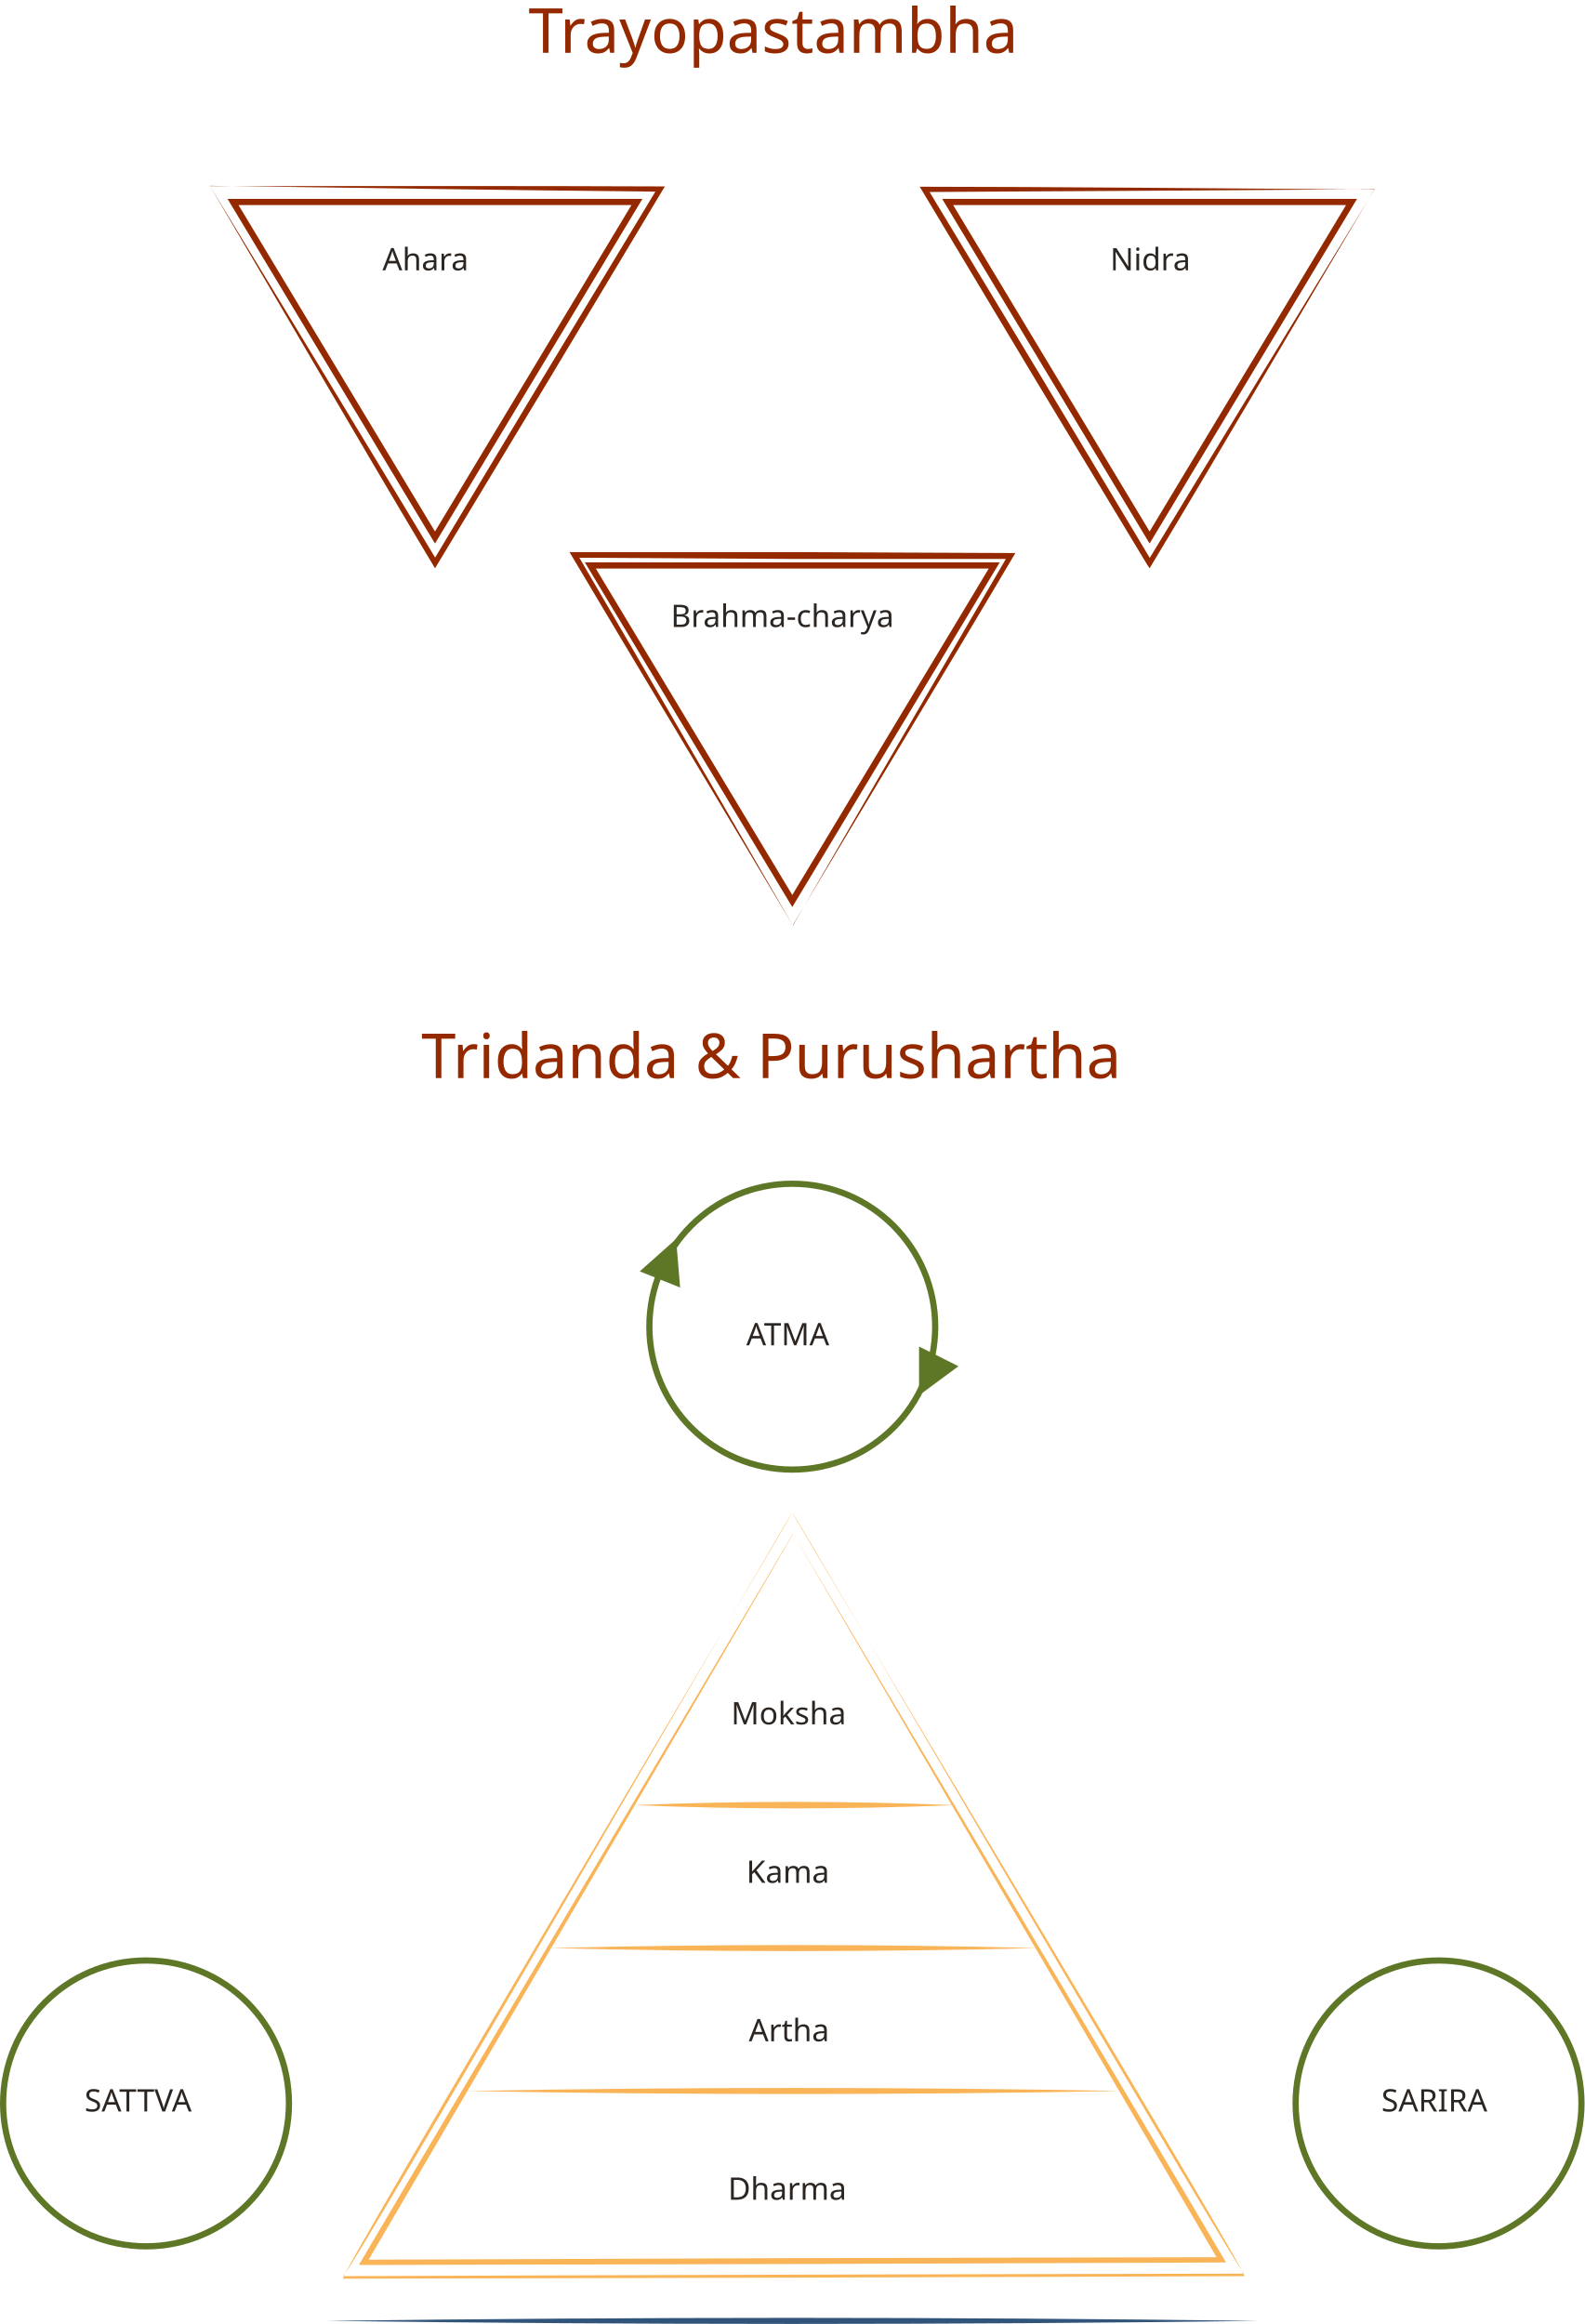
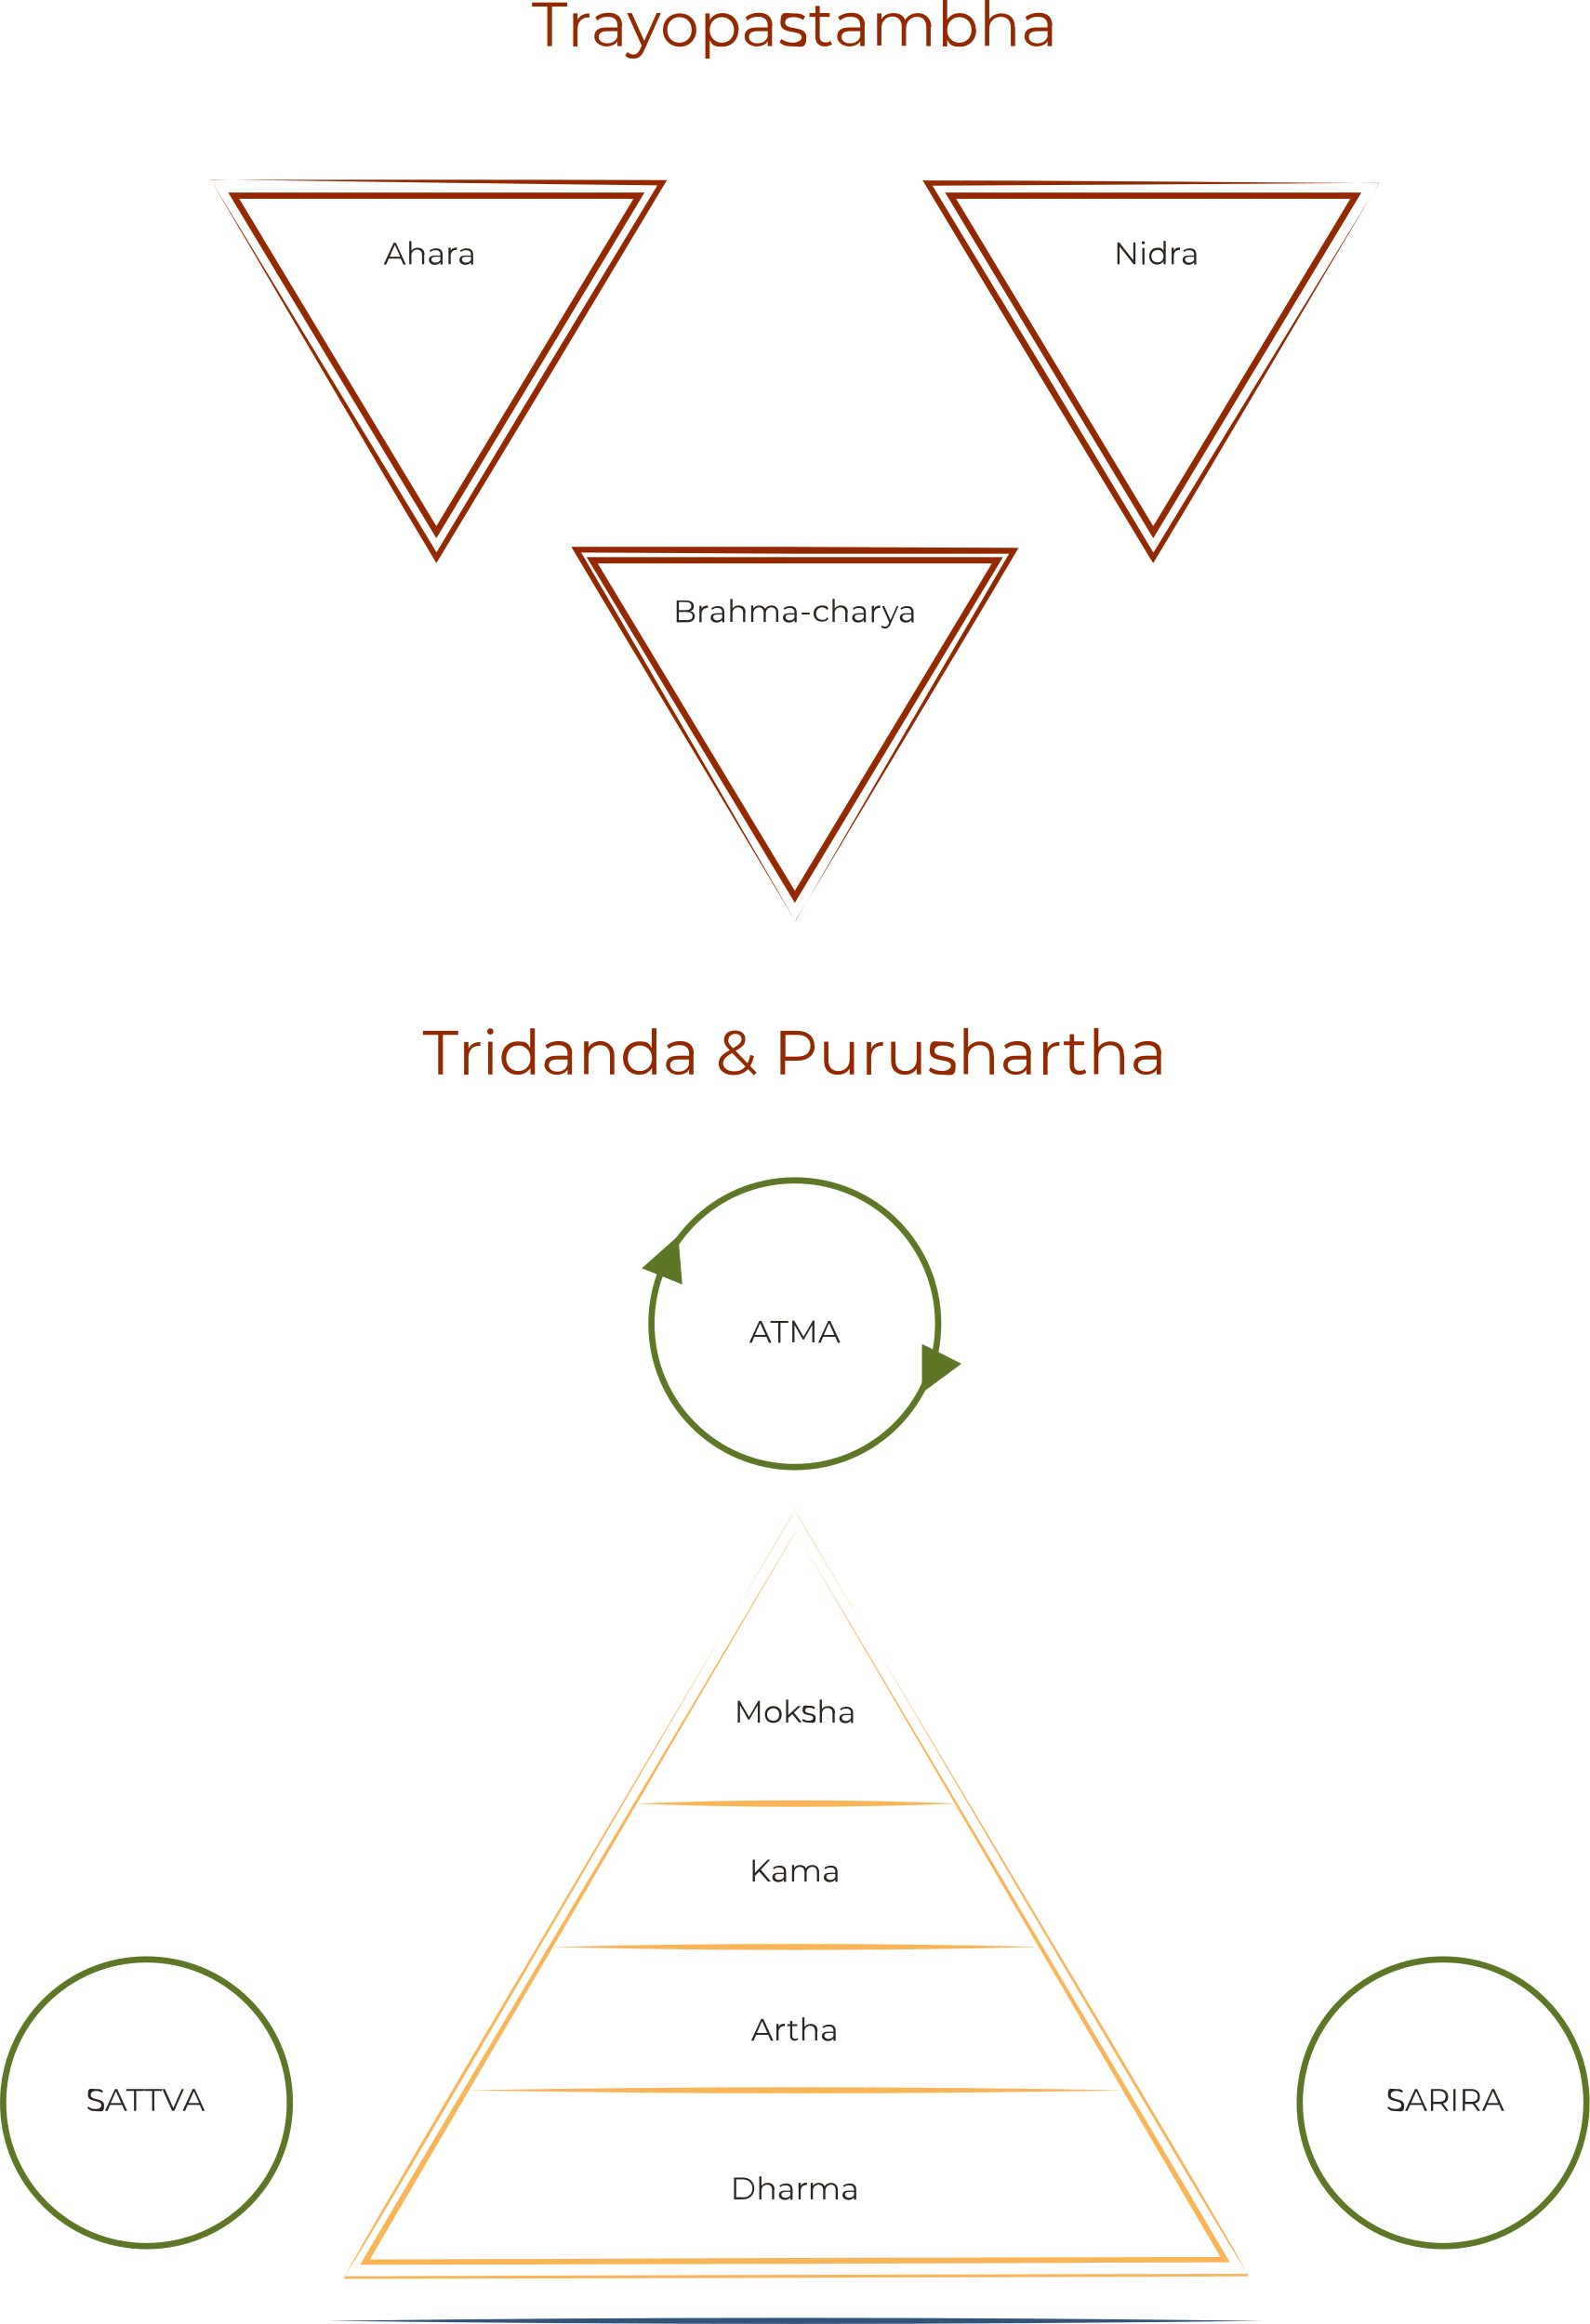
- <svg xmlns="http://www.w3.org/2000/svg" id="Layer_1" version="1.1" viewBox="0 0 510 748">
+ <svg xmlns="http://www.w3.org/2000/svg" id="Layer_1" version="1.1" viewBox="0 0 510 745.8">
  <defs>
    <style>
-       .st0, .st1 {
+       .st0 {
        fill: #942900;
      }

-       .st2 {
+       .st1 {
        fill: #fab458;
      }

-       .st3, .st4, .st5 {
+       .st2, .st3, .st4 {
        fill: none;
      }

-       .st6 {
-         font-size: 10px;
+       .st3 {
+         stroke: #5e7726;
      }

-       .st6, .st1 {
-         font-family: Montserrat-Regular, Montserrat;
+       .st3, .st4 {
+         stroke-width: 2px;
+       }
+ 
+       .st5 {
        isolation: isolate;
      }

-       .st6, .st7 {
-         fill: #2c2622;
+       .st6 {
+         fill: #31547a;
+       }
+ 
+       .st7 {
+         fill: #5e7726;
      }

      .st4 {
-         stroke: #5e7726;
-       }
- 
-       .st4, .st5 {
-         stroke-width: 2px;
-       }
- 
-       .st1 {
-         font-size: 20px;
+         stroke: #942900;
      }

      .st8 {
-         fill: #31547a;
-       }
- 
-       .st9 {
-         fill: #5e7726;
-       }
- 
-       .st5 {
-         stroke: #942900;
+         fill: #2c2622;
      }
    </style>
  </defs>
-   <polygon class="st5" points="75 65 205 65 140 173 75 65" />
-   <polygon class="st5" points="305 65 435 65 370 173 305 65" />
-   <polygon class="st5" points="190 182 320 182 255 290 190 182" />
-   <circle class="st4" cx="255" cy="427" r="46" />
-   <circle class="st4" cx="47" cy="677" r="46" />
-   <circle class="st4" cx="463" cy="677" r="46" />
-   <path class="st2" d="M204,581c34.3-1.4,68.7-1.4,103,0-34.3,1.4-68.7,1.4-103,0h0Z" />
-   <path class="st2" d="M177,627c52.1-1.3,104.9-1.3,157,0-52.1,1.3-104.9,1.3-157,0h0Z" />
-   <path class="st2" d="M150,673c70.1-1.3,140.9-1.3,211,0-70.1,1.3-140.9,1.3-211,0h0Z" />
-   <path class="st3" d="" />
-   <path class="st9" d="M205.9,409.2l11.7-10.4,1.3,15.6-13-5.2Z" />
-   <path class="st7" d="M215,483" marker-end="url(#arch-arrow)" />
-   <path class="st3" d="" />
-   <path class="st9" d="M308.4,439.8l-12.6,9.3v-15.7c.1,0,12.6,6.3,12.6,6.3Z" />
-   <path class="st7" d="M295,483" marker-end="url(#arch-arrow)" />
-   <path class="st8" d="M105,747c99.6-1.3,200.4-1.3,300,0-99.6,1.3-200.4,1.3-300,0h0Z" />
-   <text class="st1" transform="translate(170.1 17)">
-     <tspan x="0" y="0">Trayopastambha</tspan>
-   </text>
-   <text class="st1" transform="translate(135.6 347)">
-     <tspan x="0" y="0">Tridanda &amp; Purushartha</tspan>
-   </text>
-   <text class="st6" transform="translate(123.1 87)">
-     <tspan x="0" y="0">Ahara</tspan>
-   </text>
-   <text class="st6" transform="translate(357.3 87)">
-     <tspan x="0" y="0">Nidra</tspan>
-   </text>
-   <text class="st6" transform="translate(215.9 201.8)">
-     <tspan x="0" y="0">Brahma-charya</tspan>
-   </text>
-   <text class="st6" transform="translate(240.2 433)">
-     <tspan x="0" y="0">ATMA</tspan>
-   </text>
-   <text class="st6" transform="translate(27.2 679.6)">
-     <tspan x="0" y="0">SATTVA</tspan>
-   </text>
-   <text class="st6" transform="translate(444.6 679.6)">
-     <tspan x="0" y="0">SARIRA</tspan>
-   </text>
-   <text class="st6" transform="translate(235.3 555)">
-     <tspan x="0" y="0">Moksha</tspan>
-   </text>
-   <text class="st6" transform="translate(240.2 606)">
-     <tspan x="0" y="0">Kama</tspan>
-   </text>
-   <text class="st6" transform="translate(241 657)">
-     <tspan x="0" y="0">Artha</tspan>
-   </text>
-   <text class="st6" transform="translate(234.3 708)">
-     <tspan x="0" y="0">Dharma</tspan>
-   </text>
-   <path class="st0" d="M67.6,59.9c41.8,0,105-.1,146.4.1,0,0-.8,1.3-.8,1.3l-36.1,60.2-36.3,60.1-.8,1.3c-21-35-51.4-87.4-72.4-123h0ZM67.6,59.9c21.2,34.9,52.4,86.3,73.2,120.8,0,0-1.5,0-1.5,0,0,0,36.1-60.2,36.1-60.2l36.3-60.1s.8,1.3.8,1.3c-40.4-.4-104-1.3-144.8-1.9h0Z" />
-   <path class="st0" d="M442.4,60.9c-41,.3-104.3.7-144.8.9,0,0,.8-1.3.8-1.3l36.3,60.1,36.1,60.2h-1.5c20.6-34,52.1-85.4,73.1-119.8h0ZM442.4,60.9c-21.2,35.5-51.3,87.1-72.4,122,0,0-.8-1.2-.8-1.2l-36.3-60.1-36.1-60.2s-.8-1.3-.8-1.3c41.2,0,104.7.6,146.4.9h0Z" />
-   <path class="st0" d="M255.2,297.9c-20.5-34.4-51.7-86.1-71.9-120.2,0,0,1.6,0,1.6,0,0,0,70.2,0,70.2,0l70.2.3s1.5,0,1.5,0c-20.3,34.4-50.9,85-71.6,119.7h0ZM255.2,297.9c20-34.5,49.5-85.4,69.3-119.3,0,0,.8,1.3.8,1.3h-70.2c0,0-70.2-.4-70.2-.4l.8-1.3c19.5,33.3,50,85.9,69.5,119.7h0Z" />
-   <path class="st2" d="M255.3,493.7c-38.8,66.7-98.9,169.1-137.4,234.9,0,0-.8-1.3-.8-1.3l138-.5s138-.3,138-.3c0,0-.8,1.3-.8,1.3-38.3-65.3-98.4-168-137-234.1h0ZM255.3,493.7c39.6,66.9,100.3,168.3,139.3,234.5,0,0-1.5,0-1.5,0l-138,.5-138,.3s-1.6,0-1.6,0c38.9-66.1,100.2-168.6,139.7-235.3h0Z" />
-   <path class="st2" d="M255,486.8c-.3-.2-144.3,248.4-144.6,245.8,72.3-.3,217.8-.7,290.1-.8,0,3-145.4-245.6-145.5-245h0ZM255,486.8c-.3.6,147.8,246.4,145.5,245.8-72.3.3-217.8.7-290.1.8-2.4.6,144.9-246,144.6-246.6h0Z" />
+   <polygon class="st4" points="75 62.8 205 62.8 140 170.8 75 62.8" />
+   <polygon class="st4" points="305 62.8 435 62.8 370 170.8 305 62.8" />
+   <polygon class="st4" points="190 179.8 320 179.8 255 287.8 190 179.8" />
+   <circle class="st3" cx="255" cy="424.8" r="46" />
+   <circle class="st3" cx="47" cy="674.8" r="46" />
+   <circle class="st3" cx="463" cy="674.8" r="46" />
+   <path class="st1" d="M204,578.8c34.3-1.4,68.7-1.4,103,0-34.3,1.4-68.7,1.4-103,0h0Z" />
+   <path class="st1" d="M177,624.8c52.1-1.3,104.9-1.3,157,0-52.1,1.3-104.9,1.3-157,0h0Z" />
+   <path class="st1" d="M150,670.8c70.1-1.3,140.9-1.3,211,0-70.1,1.3-140.9,1.3-211,0h0Z" />
+   <path class="st2" d="" />
+   <path class="st7" d="M205.9,407l11.7-10.4,1.3,15.6-13-5.2Z" />
+   <path class="st8" d="M215,480.8" marker-end="url(#arch-arrow)" />
+   <path class="st2" d="" />
+   <path class="st7" d="M308.4,437.7l-12.6,9.3v-15.7c.1,0,12.6,6.3,12.6,6.3Z" />
+   <path class="st8" d="M295,480.8" marker-end="url(#arch-arrow)" />
+   <path class="st6" d="M105,744.8c99.6-1.3,200.4-1.3,300,0-99.6,1.3-200.4,1.3-300,0h0Z" />
+   <path class="st0" d="M67.6,57.7c41.8,0,105-.1,146.4.1,0,0-.8,1.3-.8,1.3l-36.1,60.2-36.3,60.1-.8,1.3c-21-35-51.4-87.4-72.4-123h0ZM67.6,57.7c21.2,34.9,52.4,86.3,73.2,120.8,0,0-1.5,0-1.5,0,0,0,36.1-60.2,36.1-60.2l36.3-60.1s.8,1.3.8,1.3c-40.4-.4-104-1.3-144.8-1.9h0Z" />
+   <path class="st0" d="M442.4,58.7c-41,.3-104.3.7-144.8.9,0,0,.8-1.3.8-1.3l36.3,60.1,36.1,60.2h-1.5c20.6-34,52.1-85.4,73.1-119.8h0ZM442.4,58.7c-21.2,35.5-51.3,87.1-72.4,122,0,0-.8-1.2-.8-1.2l-36.3-60.1-36.1-60.2s-.8-1.3-.8-1.3c41.2,0,104.7.6,146.4.9h0Z" />
+   <path class="st0" d="M255.2,295.7c-20.5-34.4-51.7-86.1-71.9-120.2,0,0,1.6,0,1.6,0,0,0,70.2,0,70.2,0l70.2.3s1.5,0,1.5,0c-20.3,34.4-50.9,85-71.6,119.7h0ZM255.2,295.7c20-34.5,49.5-85.4,69.3-119.3,0,0,.8,1.3.8,1.3h-70.2c0,0-70.2-.4-70.2-.4l.8-1.3c19.5,33.3,50,85.9,69.5,119.7h0Z" />
+   <path class="st1" d="M255.3,491.5c-38.8,66.7-98.9,169.1-137.4,234.9,0,0-.8-1.3-.8-1.3l138-.5s138-.3,138-.3c0,0-.8,1.3-.8,1.3-38.3-65.3-98.4-168-137-234.1h0ZM255.3,491.5c39.6,66.9,100.3,168.3,139.3,234.5,0,0-1.5,0-1.5,0l-138,.5-138,.3s-1.6,0-1.6,0c38.9-66.1,100.2-168.6,139.7-235.3h0Z" />
+   <path class="st1" d="M255,484.7c-.3-.2-144.3,248.4-144.6,245.8,72.3-.3,217.8-.7,290.1-.8,0,3-145.4-245.6-145.5-245h0ZM255,484.7c-.3.6,147.8,246.4,145.5,245.8-72.3.3-217.8.7-290.1.8-2.4.6,144.9-246,144.6-246.6h0Z" />
+   <g id="Text">
+     <g class="st5">
+       <path class="st0" d="M175.6,2.1h-4.9V.8h11.3v1.3h-4.9v12.7h-1.5V2.1Z" />
+       <path class="st0" d="M189.1,4.2v1.4c-.1,0-.2,0-.3,0-2.2,0-3.5,1.4-3.5,3.9v5.4h-1.4V4.3h1.4v2.1c.7-1.4,2-2.1,3.9-2.1Z" />
+       <path class="st0" d="M199.5,8.3v6.5h-1.4v-1.6c-.6,1.1-1.9,1.7-3.6,1.7s-3.8-1.2-3.8-3.1,1-3,4.1-3h3.3v-.6c0-1.8-1-2.8-3-2.8s-2.6.5-3.5,1.2l-.6-1.1c1.1-.9,2.6-1.4,4.3-1.4,2.7,0,4.3,1.4,4.3,4.1ZM198.1,11.7v-1.7h-3.3c-2,0-2.7.8-2.7,1.9s1,2,2.7,2,2.8-.8,3.3-2.1Z" />
+       <path class="st0" d="M212,4.3l-5.3,11.8c-.9,2.1-2,2.7-3.5,2.7s-1.9-.3-2.6-1l.7-1.1c.5.5,1.2.8,1.9.8s1.6-.4,2.2-1.8l.5-1-4.7-10.5h1.5l4,8.9,4-8.9h1.4Z" />
+       <path class="st0" d="M212.7,9.6c0-3.1,2.3-5.3,5.4-5.3s5.3,2.2,5.3,5.3-2.3,5.4-5.3,5.4-5.4-2.2-5.4-5.4ZM221.9,9.6c0-2.5-1.7-4.1-3.9-4.1s-3.9,1.6-3.9,4.1,1.7,4.1,3.9,4.1,3.9-1.6,3.9-4.1Z" />
+       <path class="st0" d="M236.9,9.6c0,3.2-2.2,5.4-5.2,5.4s-3.1-.7-4-2.1v5.9h-1.4V4.3h1.4v2.1c.9-1.4,2.3-2.2,4.1-2.2,3,0,5.2,2.2,5.2,5.3ZM235.5,9.6c0-2.4-1.7-4.1-3.9-4.1s-3.9,1.7-3.9,4.1,1.7,4.1,3.9,4.1,3.9-1.6,3.9-4.1Z" />
+       <path class="st0" d="M247.7,8.3v6.5h-1.4v-1.6c-.6,1.1-1.9,1.7-3.6,1.7s-3.8-1.2-3.8-3.1,1-3,4.1-3h3.3v-.6c0-1.8-1-2.8-3-2.8s-2.6.5-3.5,1.2l-.6-1.1c1.1-.9,2.6-1.4,4.3-1.4,2.7,0,4.3,1.4,4.3,4.1ZM246.3,11.7v-1.7h-3.3c-2,0-2.7.8-2.7,1.9s1,2,2.7,2,2.8-.8,3.3-2.1Z" />
+       <path class="st0" d="M250.1,13.6l.6-1.1c.8.7,2.3,1.2,3.7,1.2s2.8-.7,2.8-1.7c0-2.7-6.8-.6-6.8-4.7s1.5-3,4.2-3,2.8.4,3.7,1l-.6,1.1c-.9-.6-2-.9-3.1-.9-1.9,0-2.7.7-2.7,1.7,0,2.8,6.8.7,6.8,4.7s-1.6,3-4.3,3-3.4-.6-4.3-1.3Z" />
+       <path class="st0" d="M266.9,14.2c-.6.5-1.4.7-2.2.7-2,0-3.1-1.1-3.1-3.1v-6.4h-1.9v-1.2h1.9v-2.3h1.4v2.3h3.2v1.2h-3.2v6.3c0,1.2.6,1.9,1.8,1.9s1.2-.2,1.6-.5l.5,1Z" />
+       <path class="st0" d="M277.4,8.3v6.5h-1.4v-1.6c-.6,1.1-1.9,1.7-3.6,1.7s-3.8-1.2-3.8-3.1,1-3,4.1-3h3.3v-.6c0-1.8-1-2.8-3-2.8s-2.6.5-3.5,1.2l-.6-1.1c1.1-.9,2.6-1.4,4.3-1.4,2.7,0,4.3,1.4,4.3,4.1ZM276,11.7v-1.7h-3.3c-2,0-2.7.8-2.7,1.9s1,2,2.7,2,2.8-.8,3.3-2.1Z" />
+       <path class="st0" d="M298.6,8.7v6.1h-1.4v-6c0-2.2-1.1-3.4-3-3.4s-3.5,1.4-3.5,3.8v5.5h-1.4v-6c0-2.2-1.1-3.4-3-3.4s-3.5,1.4-3.5,3.8v5.5h-1.4V4.3h1.4v1.9c.7-1.3,2.1-2,3.9-2s3.1.7,3.7,2.2c.8-1.4,2.3-2.2,4.2-2.2s4.2,1.5,4.2,4.5Z" />
+       <path class="st0" d="M313.2,9.6c0,3.2-2.2,5.4-5.2,5.4s-3.2-.8-4.1-2.2v2.1h-1.4V0h1.4v6.3c.9-1.4,2.3-2.1,4-2.1,3,0,5.2,2.2,5.2,5.3ZM311.7,9.6c0-2.5-1.7-4.1-3.9-4.1s-3.9,1.6-3.9,4.1,1.7,4.1,3.9,4.1,3.9-1.6,3.9-4.1Z" />
+       <path class="st0" d="M325.7,8.7v6.1h-1.4v-6c0-2.2-1.2-3.4-3.2-3.4s-3.7,1.4-3.7,3.8v5.5h-1.4V0h1.4v6.2c.8-1.2,2.2-1.9,3.9-1.9,2.6,0,4.3,1.5,4.3,4.5Z" />
+       <path class="st0" d="M337.5,8.3v6.5h-1.4v-1.6c-.6,1.1-1.9,1.7-3.6,1.7s-3.8-1.2-3.8-3.1,1-3,4.1-3h3.3v-.6c0-1.8-1-2.8-3-2.8s-2.6.5-3.5,1.2l-.6-1.1c1.1-.9,2.6-1.4,4.3-1.4,2.7,0,4.3,1.4,4.3,4.1ZM336.1,11.7v-1.7h-3.3c-2,0-2.7.8-2.7,1.9s1,2,2.7,2,2.8-.8,3.3-2.1Z" />
+     </g>
+     <g class="st5">
+       <path class="st0" d="M140.6,332.1h-4.9v-1.3h11.3v1.3h-4.9v12.7h-1.5v-12.7Z" />
+       <path class="st0" d="M154.1,334.2v1.4c-.1,0-.2,0-.3,0-2.2,0-3.5,1.4-3.5,3.9v5.4h-1.4v-10.5h1.4v2.1c.7-1.4,2-2.1,3.9-2.1Z" />
+       <path class="st0" d="M156.3,331c0-.5.5-1,1-1s1,.4,1,1-.4,1-1,1-1-.5-1-1ZM156.6,334.3h1.4v10.5h-1.4v-10.5Z" />
+       <path class="st0" d="M171.6,330v14.8h-1.4v-2.1c-.9,1.4-2.3,2.2-4.1,2.2-3,0-5.2-2.2-5.2-5.4s2.2-5.3,5.2-5.3,3.1.7,4,2.1v-6.3h1.4ZM170.2,339.6c0-2.5-1.7-4.1-3.9-4.1s-3.9,1.6-3.9,4.1,1.7,4.1,3.9,4.1,3.9-1.6,3.9-4.1Z" />
+       <path class="st0" d="M183.5,338.3v6.5h-1.4v-1.6c-.6,1.1-1.9,1.7-3.6,1.7s-3.8-1.2-3.8-3.1,1-3,4.1-3h3.3v-.6c0-1.8-1-2.8-3-2.8s-2.6.5-3.5,1.2l-.6-1.1c1.1-.9,2.6-1.4,4.3-1.4,2.7,0,4.3,1.4,4.3,4.1ZM182.1,341.7v-1.7h-3.3c-2,0-2.7.8-2.7,1.9s1,2,2.7,2,2.8-.8,3.3-2.1Z" />
+       <path class="st0" d="M197.1,338.7v6.1h-1.4v-6c0-2.2-1.2-3.4-3.2-3.4s-3.7,1.4-3.7,3.8v5.5h-1.4v-10.5h1.4v1.9c.8-1.3,2.2-2,4-2s4.3,1.5,4.3,4.5Z" />
+       <path class="st0" d="M210.6,330v14.8h-1.4v-2.1c-.9,1.4-2.3,2.2-4.1,2.2-3,0-5.2-2.2-5.2-5.4s2.2-5.3,5.2-5.3,3.1.7,4,2.1v-6.3h1.4ZM209.2,339.6c0-2.5-1.7-4.1-3.9-4.1s-3.9,1.6-3.9,4.1,1.7,4.1,3.9,4.1,3.9-1.6,3.9-4.1Z" />
+       <path class="st0" d="M222.5,338.3v6.5h-1.4v-1.6c-.6,1.1-1.9,1.7-3.6,1.7s-3.8-1.2-3.8-3.1,1-3,4.1-3h3.3v-.6c0-1.8-1-2.8-3-2.8s-2.6.5-3.5,1.2l-.6-1.1c1.1-.9,2.6-1.4,4.3-1.4,2.7,0,4.3,1.4,4.3,4.1ZM221,341.7v-1.7h-3.3c-2,0-2.7.8-2.7,1.9s1,2,2.7,2,2.8-.8,3.3-2.1Z" />
+       <path class="st0" d="M241.9,345.1l-1.9-2c-1.2,1.3-2.8,1.9-4.7,1.9-2.7,0-4.7-1.4-4.7-3.6s1-2.9,3.5-4.4c-1.4-1.4-1.8-2.2-1.8-3.3,0-1.8,1.4-3,3.5-3s3.3,1,3.3,2.8-.8,2.4-3.1,3.7l3.8,4c.4-.7.7-1.6.9-2.7l1.2.4c-.3,1.3-.7,2.3-1.2,3.2l2,2.1-.8.9ZM239.1,342.2l-4.2-4.3c-2.2,1.3-2.9,2.2-2.9,3.4s1.4,2.5,3.4,2.5,2.8-.5,3.8-1.6ZM233.6,333.7c0,.8.3,1.4,1.6,2.7,2-1.2,2.7-1.9,2.7-2.9s-.7-1.7-2-1.7-2.2.8-2.2,1.9Z" />
+       <path class="st0" d="M261.4,335.6c0,3-2.2,4.8-5.7,4.8h-3.8v4.4h-1.5v-14h5.2c3.6,0,5.7,1.8,5.7,4.8ZM260,335.6c0-2.2-1.5-3.5-4.3-3.5h-3.7v7h3.7c2.8,0,4.3-1.3,4.3-3.5Z" />
+       <path class="st0" d="M274,334.3v10.5h-1.4v-1.9c-.7,1.3-2.1,2-3.8,2-2.7,0-4.4-1.5-4.4-4.5v-6.1h1.4v6c0,2.2,1.2,3.4,3.2,3.4s3.6-1.4,3.6-3.8v-5.5h1.4Z" />
+       <path class="st0" d="M283.3,334.2v1.4c-.1,0-.2,0-.3,0-2.2,0-3.5,1.4-3.5,3.9v5.4h-1.4v-10.5h1.4v2.1c.7-1.4,2-2.1,3.9-2.1Z" />
+       <path class="st0" d="M295.5,334.3v10.5h-1.4v-1.9c-.7,1.3-2.1,2-3.8,2-2.7,0-4.4-1.5-4.4-4.5v-6.1h1.4v6c0,2.2,1.2,3.4,3.2,3.4s3.6-1.4,3.6-3.8v-5.5h1.4Z" />
+       <path class="st0" d="M298,343.6l.6-1.1c.8.7,2.3,1.2,3.7,1.2s2.8-.7,2.8-1.7c0-2.7-6.8-.6-6.8-4.7s1.5-3,4.2-3,2.8.4,3.7,1l-.6,1.1c-.9-.6-2-.9-3.1-.9-1.9,0-2.7.7-2.7,1.7,0,2.8,6.8.7,6.8,4.7s-1.6,3-4.3,3-3.4-.6-4.3-1.3Z" />
+       <path class="st0" d="M318.9,338.7v6.1h-1.4v-6c0-2.2-1.2-3.4-3.2-3.4s-3.7,1.4-3.7,3.8v5.5h-1.4v-14.8h1.4v6.2c.8-1.2,2.2-1.9,3.9-1.9,2.6,0,4.3,1.5,4.3,4.5Z" />
+       <path class="st0" d="M330.7,338.3v6.5h-1.4v-1.6c-.6,1.1-1.9,1.7-3.6,1.7s-3.8-1.2-3.8-3.1,1-3,4.1-3h3.3v-.6c0-1.8-1-2.8-3-2.8s-2.6.5-3.5,1.2l-.6-1.1c1.1-.9,2.6-1.4,4.3-1.4,2.7,0,4.3,1.4,4.3,4.1ZM329.3,341.7v-1.7h-3.3c-2,0-2.7.8-2.7,1.9s1,2,2.7,2,2.8-.8,3.3-2.1Z" />
+       <path class="st0" d="M339.9,334.2v1.4c-.1,0-.2,0-.3,0-2.2,0-3.5,1.4-3.5,3.9v5.4h-1.4v-10.5h1.4v2.1c.7-1.4,2-2.1,3.9-2.1Z" />
+       <path class="st0" d="M348.5,344.2c-.6.5-1.4.7-2.2.7-2,0-3.1-1.1-3.1-3.1v-6.4h-1.9v-1.2h1.9v-2.3h1.4v2.3h3.2v1.2h-3.2v6.3c0,1.2.6,1.9,1.8,1.9s1.2-.2,1.6-.5l.5,1Z" />
+       <path class="st0" d="M360.7,338.7v6.1h-1.4v-6c0-2.2-1.2-3.4-3.2-3.4s-3.7,1.4-3.7,3.8v5.5h-1.4v-14.8h1.4v6.2c.8-1.2,2.2-1.9,3.9-1.9,2.6,0,4.3,1.5,4.3,4.5Z" />
+       <path class="st0" d="M372.5,338.3v6.5h-1.4v-1.6c-.6,1.1-1.9,1.7-3.6,1.7s-3.8-1.2-3.8-3.1,1-3,4.1-3h3.3v-.6c0-1.8-1-2.8-3-2.8s-2.6.5-3.5,1.2l-.6-1.1c1.1-.9,2.6-1.4,4.3-1.4,2.7,0,4.3,1.4,4.3,4.1ZM371.1,341.7v-1.7h-3.3c-2,0-2.7.8-2.7,1.9s1,2,2.7,2,2.8-.8,3.3-2.1Z" />
+     </g>
+     <g class="st5">
+       <path class="st8" d="M128.6,83h-3.9l-.8,1.9h-.8l3.2-7h.7l3.2,7h-.8l-.8-1.9ZM128.4,82.4l-1.7-3.8-1.7,3.8h3.4Z" />
+       <path class="st8" d="M136.1,81.8v3h-.7v-3c0-1.1-.6-1.7-1.6-1.7s-1.8.7-1.8,1.9v2.8h-.7v-7.4h.7v3.1c.4-.6,1.1-1,2-1,1.3,0,2.2.7,2.2,2.2Z" />
+       <path class="st8" d="M142,81.6v3.3h-.7v-.8c-.3.5-.9.9-1.8.9s-1.9-.6-1.9-1.5.5-1.5,2-1.5h1.7v-.3c0-.9-.5-1.4-1.5-1.4s-1.3.2-1.7.6l-.3-.5c.5-.4,1.3-.7,2.1-.7,1.4,0,2.1.7,2.1,2ZM141.3,83.3v-.9h-1.6c-1,0-1.3.4-1.3.9s.5,1,1.3,1,1.4-.4,1.7-1.1Z" />
+       <path class="st8" d="M146.6,79.5v.7c0,0-.1,0-.2,0-1.1,0-1.8.7-1.8,1.9v2.7h-.7v-5.3h.7v1c.3-.7,1-1.1,2-1.1Z" />
+       <path class="st8" d="M151.8,81.6v3.3h-.7v-.8c-.3.5-.9.9-1.8.9s-1.9-.6-1.9-1.5.5-1.5,2-1.5h1.7v-.3c0-.9-.5-1.4-1.5-1.4s-1.3.2-1.7.6l-.3-.5c.5-.4,1.3-.7,2.1-.7,1.4,0,2.1.7,2.1,2ZM151.1,83.3v-.9h-1.6c-1,0-1.3.4-1.3.9s.5,1,1.3,1,1.4-.4,1.7-1.1Z" />
+     </g>
+     <g class="st5">
+       <path class="st8" d="M364.3,77.8v7h-.6l-4.5-5.7v5.7h-.7v-7h.6l4.5,5.7v-5.7h.7Z" />
+       <path class="st8" d="M366.3,77.9c0-.3.2-.5.5-.5s.5.2.5.5-.2.5-.5.5-.5-.2-.5-.5ZM366.5,79.6h.7v5.3h-.7v-5.3Z" />
+       <path class="st8" d="M374,77.4v7.4h-.7v-1c-.4.7-1.2,1.1-2,1.1-1.5,0-2.6-1.1-2.6-2.7s1.1-2.7,2.6-2.7,1.6.4,2,1v-3.2h.7ZM373.3,82.2c0-1.2-.8-2-1.9-2s-2,.8-2,2,.8,2,2,2,1.9-.8,1.9-2Z" />
+       <path class="st8" d="M378.6,79.5v.7c0,0-.1,0-.2,0-1.1,0-1.8.7-1.8,1.9v2.7h-.7v-5.3h.7v1c.3-.7,1-1.1,2-1.1Z" />
+       <path class="st8" d="M383.8,81.6v3.3h-.7v-.8c-.3.5-.9.9-1.8.9s-1.9-.6-1.9-1.5.5-1.5,2-1.5h1.7v-.3c0-.9-.5-1.4-1.5-1.4s-1.3.2-1.7.6l-.3-.5c.5-.4,1.3-.7,2.1-.7,1.4,0,2.1.7,2.1,2ZM383.1,83.3v-.9h-1.6c-1,0-1.3.4-1.3.9s.5,1,1.3,1,1.4-.4,1.7-1.1Z" />
+     </g>
+     <g class="st5">
+       <path class="st8" d="M222.9,197.8c0,1.2-.9,1.9-2.6,1.9h-3.2v-7h3c1.6,0,2.5.7,2.5,1.8s-.4,1.3-1.1,1.6c.9.2,1.4.8,1.4,1.7ZM217.8,193.3v2.5h2.2c1.1,0,1.8-.4,1.8-1.3s-.7-1.3-1.8-1.3h-2.2ZM222.2,197.7c0-.9-.7-1.3-1.9-1.3h-2.5v2.6h2.5c1.2,0,1.9-.4,1.9-1.3Z" />
+       <path class="st8" d="M227.1,194.4v.7c0,0-.1,0-.2,0-1.1,0-1.8.7-1.8,1.9v2.7h-.7v-5.3h.7v1c.3-.7,1-1.1,2-1.1Z" />
+       <path class="st8" d="M232.4,196.4v3.3h-.7v-.8c-.3.5-.9.9-1.8.9s-1.9-.6-1.9-1.5.5-1.5,2-1.5h1.7v-.3c0-.9-.5-1.4-1.5-1.4s-1.3.2-1.7.6l-.3-.5c.5-.4,1.3-.7,2.1-.7,1.4,0,2.1.7,2.1,2ZM231.7,198.1v-.9h-1.6c-1,0-1.3.4-1.3.9s.5,1,1.3,1,1.4-.4,1.7-1.1Z" />
+       <path class="st8" d="M239.1,196.6v3h-.7v-3c0-1.1-.6-1.7-1.6-1.7s-1.8.7-1.8,1.9v2.8h-.7v-7.4h.7v3.1c.4-.6,1.1-1,2-1,1.3,0,2.2.7,2.2,2.2Z" />
+       <path class="st8" d="M249.7,196.6v3h-.7v-3c0-1.1-.6-1.7-1.5-1.7s-1.8.7-1.8,1.9v2.8h-.7v-3c0-1.1-.6-1.7-1.5-1.7s-1.8.7-1.8,1.9v2.8h-.7v-5.3h.7v1c.4-.6,1-1,1.9-1s1.5.4,1.9,1.1c.4-.7,1.1-1.1,2.1-1.1s2.1.7,2.1,2.2Z" />
+       <path class="st8" d="M255.6,196.4v3.3h-.7v-.8c-.3.5-.9.9-1.8.9s-1.9-.6-1.9-1.5.5-1.5,2-1.5h1.7v-.3c0-.9-.5-1.4-1.5-1.4s-1.3.2-1.7.6l-.3-.5c.5-.4,1.3-.7,2.1-.7,1.4,0,2.1.7,2.1,2ZM254.9,198.1v-.9h-1.6c-1,0-1.3.4-1.3.9s.5,1,1.3,1,1.4-.4,1.7-1.1Z" />
+       <path class="st8" d="M257.2,196.6h2.6v.6h-2.6v-.6Z" />
+       <path class="st8" d="M261,197c0-1.6,1.1-2.7,2.7-2.7s1.6.3,2.1,1l-.5.4c-.4-.5-.9-.8-1.5-.8-1.1,0-2,.8-2,2s.8,2,2,2,1.2-.2,1.5-.8l.5.4c-.4.7-1.2,1-2.1,1-1.6,0-2.7-1.1-2.7-2.7Z" />
+       <path class="st8" d="M271.9,196.6v3h-.7v-3c0-1.1-.6-1.7-1.6-1.7s-1.8.7-1.8,1.9v2.8h-.7v-7.4h.7v3.1c.4-.6,1.1-1,2-1,1.3,0,2.2.7,2.2,2.2Z" />
+       <path class="st8" d="M277.8,196.4v3.3h-.7v-.8c-.3.5-.9.9-1.8.9s-1.9-.6-1.9-1.5.5-1.5,2-1.5h1.7v-.3c0-.9-.5-1.4-1.5-1.4s-1.3.2-1.7.6l-.3-.5c.5-.4,1.3-.7,2.1-.7,1.4,0,2.1.7,2.1,2ZM277.1,198.1v-.9h-1.6c-1,0-1.3.4-1.3.9s.5,1,1.3,1,1.4-.4,1.7-1.1Z" />
+       <path class="st8" d="M282.4,194.4v.7c0,0-.1,0-.2,0-1.1,0-1.8.7-1.8,1.9v2.7h-.7v-5.3h.7v1c.3-.7,1-1.1,2-1.1Z" />
+       <path class="st8" d="M288.3,194.4l-2.6,5.9c-.4,1-1,1.4-1.7,1.4s-1-.2-1.3-.5l.3-.5c.3.3.6.4,1,.4s.8-.2,1.1-.9l.2-.5-2.3-5.2h.7l2,4.5,2-4.5h.7Z" />
+       <path class="st8" d="M293.1,196.4v3.3h-.7v-.8c-.3.5-.9.9-1.8.9s-1.9-.6-1.9-1.5.5-1.5,2-1.5h1.7v-.3c0-.9-.5-1.4-1.5-1.4s-1.3.2-1.7.6l-.3-.5c.5-.4,1.3-.7,2.1-.7,1.4,0,2.1.7,2.1,2ZM292.4,198.1v-.9h-1.6c-1,0-1.3.4-1.3.9s.5,1,1.3,1,1.4-.4,1.7-1.1Z" />
+     </g>
+     <g class="st5">
+       <path class="st8" d="M245.9,429h-3.9l-.8,1.9h-.8l3.2-7h.7l3.2,7h-.8l-.8-1.9ZM245.6,428.4l-1.7-3.8-1.7,3.8h3.4Z" />
+       <path class="st8" d="M249.7,424.5h-2.5v-.6h5.7v.6h-2.5v6.4h-.7v-6.4Z" />
+       <path class="st8" d="M261.3,423.8v7h-.7v-5.6l-2.7,4.7h-.3l-2.7-4.7v5.6h-.7v-7h.6l3,5.2,3-5.2h.6Z" />
+       <path class="st8" d="M268,429h-3.9l-.8,1.9h-.8l3.2-7h.7l3.2,7h-.8l-.8-1.9ZM267.7,428.4l-1.7-3.8-1.7,3.8h3.4Z" />
+     </g>
+     <g class="st5">
+       <path class="st8" d="M28,676.6l.3-.6c.5.5,1.4.8,2.3.8,1.3,0,1.9-.5,1.9-1.2,0-1.9-4.3-.7-4.3-3.3s.8-1.9,2.6-1.9,1.6.2,2.2.6l-.2.6c-.6-.4-1.3-.6-1.9-.6-1.3,0-1.8.6-1.8,1.3,0,1.9,4.3.8,4.3,3.3s-.8,1.9-2.6,1.9-2.1-.4-2.6-.9Z" />
+       <path class="st8" d="M39.2,675.5h-3.9l-.8,1.9h-.8l3.2-7h.7l3.2,7h-.8l-.8-1.9ZM38.9,674.9l-1.7-3.8-1.7,3.8h3.4Z" />
+       <path class="st8" d="M43,671h-2.5v-.6h5.7v.6h-2.5v6.4h-.7v-6.4Z" />
+       <path class="st8" d="M48.8,671h-2.5v-.6h5.7v.6h-2.5v6.4h-.7v-6.4Z" />
+       <path class="st8" d="M59,670.4l-3.1,7h-.7l-3.1-7h.8l2.7,6.1,2.7-6.1h.8Z" />
+       <path class="st8" d="M64.1,675.5h-3.9l-.8,1.9h-.8l3.2-7h.7l3.2,7h-.8l-.8-1.9ZM63.9,674.9l-1.7-3.8-1.7,3.8h3.4Z" />
+     </g>
+     <g class="st5">
+       <path class="st8" d="M445.1,676.6l.3-.6c.5.5,1.4.8,2.3.8,1.3,0,1.9-.5,1.9-1.2,0-1.9-4.3-.7-4.3-3.3s.8-1.9,2.6-1.9,1.6.2,2.2.6l-.2.6c-.6-.4-1.3-.6-1.9-.6-1.3,0-1.8.6-1.8,1.3,0,1.9,4.3.8,4.3,3.3s-.8,1.9-2.6,1.9-2.1-.4-2.6-.9Z" />
+       <path class="st8" d="M456.3,675.5h-3.9l-.8,1.9h-.8l3.2-7h.7l3.2,7h-.8l-.8-1.9ZM456.1,674.9l-1.7-3.8-1.7,3.8h3.4Z" />
+       <path class="st8" d="M463.9,677.4l-1.6-2.2c-.2,0-.4,0-.6,0h-1.9v2.2h-.7v-7h2.6c1.8,0,2.9.9,2.9,2.4s-.6,1.9-1.6,2.2l1.7,2.4h-.8ZM463.8,672.8c0-1.1-.7-1.8-2.1-1.8h-1.9v3.5h1.9c1.4,0,2.1-.6,2.1-1.7Z" />
+       <path class="st8" d="M466.3,670.4h.7v7h-.7v-7Z" />
+       <path class="st8" d="M474.1,677.4l-1.6-2.2c-.2,0-.4,0-.6,0h-1.9v2.2h-.7v-7h2.6c1.8,0,2.9.9,2.9,2.4s-.6,1.9-1.6,2.2l1.7,2.4h-.8ZM474.1,672.8c0-1.1-.7-1.8-2.1-1.8h-1.9v3.5h1.9c1.4,0,2.1-.6,2.1-1.7Z" />
+       <path class="st8" d="M481,675.5h-3.9l-.8,1.9h-.8l3.2-7h.7l3.2,7h-.8l-.8-1.9ZM480.7,674.9l-1.7-3.8-1.7,3.8h3.4Z" />
+     </g>
+     <g class="st5">
+       <path class="st8" d="M243.8,545.8v7h-.7v-5.6l-2.7,4.7h-.3l-2.7-4.7v5.6h-.7v-7h.6l3,5.2,3-5.2h.6Z" />
+       <path class="st8" d="M245.4,550.2c0-1.6,1.1-2.7,2.7-2.7s2.7,1.1,2.7,2.7-1.1,2.7-2.7,2.7-2.7-1.1-2.7-2.7ZM250,550.2c0-1.2-.8-2-1.9-2s-2,.8-2,2,.8,2,2,2,1.9-.8,1.9-2Z" />
+       <path class="st8" d="M254.1,550.2l-1.2,1.1v1.5h-.7v-7.4h.7v5l3.1-2.9h.9l-2.2,2.1,2.5,3.1h-.9l-2.1-2.6Z" />
+       <path class="st8" d="M257.3,552.2l.3-.6c.4.3,1.1.6,1.9.6s1.4-.3,1.4-.9c0-1.4-3.4-.3-3.4-2.4s.7-1.5,2.1-1.5,1.4.2,1.9.5l-.3.6c-.5-.3-1-.5-1.5-.5-1,0-1.4.4-1.4.9,0,1.4,3.4.4,3.4,2.4s-.8,1.5-2.2,1.5-1.7-.3-2.1-.6Z" />
+       <path class="st8" d="M267.8,549.8v3h-.7v-3c0-1.1-.6-1.7-1.6-1.7s-1.8.7-1.8,1.9v2.8h-.7v-7.4h.7v3.1c.4-.6,1.1-1,2-1,1.3,0,2.2.7,2.2,2.2Z" />
+       <path class="st8" d="M273.7,549.6v3.3h-.7v-.8c-.3.5-.9.9-1.8.9s-1.9-.6-1.9-1.5.5-1.5,2-1.5h1.7v-.3c0-.9-.5-1.4-1.5-1.4s-1.3.2-1.7.6l-.3-.5c.5-.4,1.3-.7,2.1-.7,1.4,0,2.1.7,2.1,2ZM273,551.3v-.9h-1.6c-1,0-1.3.4-1.3.9s.5,1,1.3,1,1.4-.4,1.7-1.1Z" />
+     </g>
+     <g class="st5">
+       <path class="st8" d="M243.6,600.6l-1.4,1.4v1.8h-.7v-7h.7v4.2l4.1-4.2h.8l-3,3.2,3.2,3.8h-.9l-2.9-3.3Z" />
+       <path class="st8" d="M252.2,600.6v3.3h-.7v-.8c-.3.5-.9.9-1.8.9s-1.9-.6-1.9-1.5.5-1.5,2-1.5h1.7v-.3c0-.9-.5-1.4-1.5-1.4s-1.3.2-1.7.6l-.3-.5c.5-.4,1.3-.7,2.1-.7,1.4,0,2.1.7,2.1,2ZM251.5,602.3v-.9h-1.6c-1,0-1.3.4-1.3.9s.5,1,1.3,1,1.4-.4,1.7-1.1Z" />
+       <path class="st8" d="M262.8,600.8v3h-.7v-3c0-1.1-.6-1.7-1.5-1.7s-1.8.7-1.8,1.9v2.8h-.7v-3c0-1.1-.6-1.7-1.5-1.7s-1.8.7-1.8,1.9v2.8h-.7v-5.3h.7v1c.4-.6,1-1,1.9-1s1.5.4,1.9,1.1c.4-.7,1.1-1.1,2.1-1.1s2.1.7,2.1,2.2Z" />
+       <path class="st8" d="M268.7,600.6v3.3h-.7v-.8c-.3.5-.9.9-1.8.9s-1.9-.6-1.9-1.5.5-1.5,2-1.5h1.7v-.3c0-.9-.5-1.4-1.5-1.4s-1.3.2-1.7.6l-.3-.5c.5-.4,1.3-.7,2.1-.7,1.4,0,2.1.7,2.1,2ZM268,602.3v-.9h-1.6c-1,0-1.3.4-1.3.9s.5,1,1.3,1,1.4-.4,1.7-1.1Z" />
+     </g>
+     <g class="st5">
+       <path class="st8" d="M246.5,653h-3.9l-.8,1.9h-.8l3.2-7h.7l3.2,7h-.8l-.8-1.9ZM246.2,652.4l-1.7-3.8-1.7,3.8h3.4Z" />
+       <path class="st8" d="M251.8,649.5v.7c0,0-.1,0-.2,0-1.1,0-1.8.7-1.8,1.9v2.7h-.7v-5.3h.7v1c.3-.7,1-1.1,2-1.1Z" />
+       <path class="st8" d="M256.1,654.5c-.3.2-.7.4-1.1.4-1,0-1.5-.6-1.5-1.5v-3.2h-.9v-.6h.9v-1.1h.7v1.1h1.6v.6h-1.6v3.1c0,.6.3,1,.9,1s.6,0,.8-.3l.2.5Z" />
+       <path class="st8" d="M262.2,651.8v3h-.7v-3c0-1.1-.6-1.7-1.6-1.7s-1.8.7-1.8,1.9v2.8h-.7v-7.4h.7v3.1c.4-.6,1.1-1,2-1,1.3,0,2.2.7,2.2,2.2Z" />
+       <path class="st8" d="M268.1,651.6v3.3h-.7v-.8c-.3.5-.9.9-1.8.9s-1.9-.6-1.9-1.5.5-1.5,2-1.5h1.7v-.3c0-.9-.5-1.4-1.5-1.4s-1.3.2-1.7.6l-.3-.5c.5-.4,1.3-.7,2.1-.7,1.4,0,2.1.7,2.1,2ZM267.4,653.3v-.9h-1.6c-1,0-1.3.4-1.3.9s.5,1,1.3,1,1.4-.4,1.7-1.1Z" />
+     </g>
+     <g class="st5">
+       <path class="st8" d="M235.5,698.8h2.8c2.2,0,3.7,1.4,3.7,3.5s-1.5,3.5-3.7,3.5h-2.8v-7ZM238.3,705.2c1.9,0,3.1-1.2,3.1-2.9s-1.2-2.9-3.1-2.9h-2.1v5.7h2.1Z" />
+       <path class="st8" d="M248.4,702.8v3h-.7v-3c0-1.1-.6-1.7-1.6-1.7s-1.8.7-1.8,1.9v2.8h-.7v-7.4h.7v3.1c.4-.6,1.1-1,2-1,1.3,0,2.2.7,2.2,2.2Z" />
+       <path class="st8" d="M254.3,702.6v3.3h-.7v-.8c-.3.5-.9.9-1.8.9s-1.9-.6-1.9-1.5.5-1.5,2-1.5h1.7v-.3c0-.9-.5-1.4-1.5-1.4s-1.3.2-1.7.6l-.3-.5c.5-.4,1.3-.7,2.1-.7,1.4,0,2.1.7,2.1,2ZM253.6,704.3v-.9h-1.6c-1,0-1.3.4-1.3.9s.5,1,1.3,1,1.4-.4,1.7-1.1Z" />
+       <path class="st8" d="M258.9,700.5v.7c0,0-.1,0-.2,0-1.1,0-1.8.7-1.8,1.9v2.7h-.7v-5.3h.7v1c.3-.7,1-1.1,2-1.1Z" />
+       <path class="st8" d="M268.8,702.8v3h-.7v-3c0-1.1-.6-1.7-1.5-1.7s-1.8.7-1.8,1.9v2.8h-.7v-3c0-1.1-.6-1.7-1.5-1.7s-1.8.7-1.8,1.9v2.8h-.7v-5.3h.7v1c.4-.6,1-1,1.9-1s1.5.4,1.9,1.1c.4-.7,1.1-1.1,2.1-1.1s2.1.7,2.1,2.2Z" />
+       <path class="st8" d="M274.7,702.6v3.3h-.7v-.8c-.3.5-.9.9-1.8.9s-1.9-.6-1.9-1.5.5-1.5,2-1.5h1.7v-.3c0-.9-.5-1.4-1.5-1.4s-1.3.2-1.7.6l-.3-.5c.5-.4,1.3-.7,2.1-.7,1.4,0,2.1.7,2.1,2ZM274,704.3v-.9h-1.6c-1,0-1.3.4-1.3.9s.5,1,1.3,1,1.4-.4,1.7-1.1Z" />
+     </g>
+   </g>
</svg>
